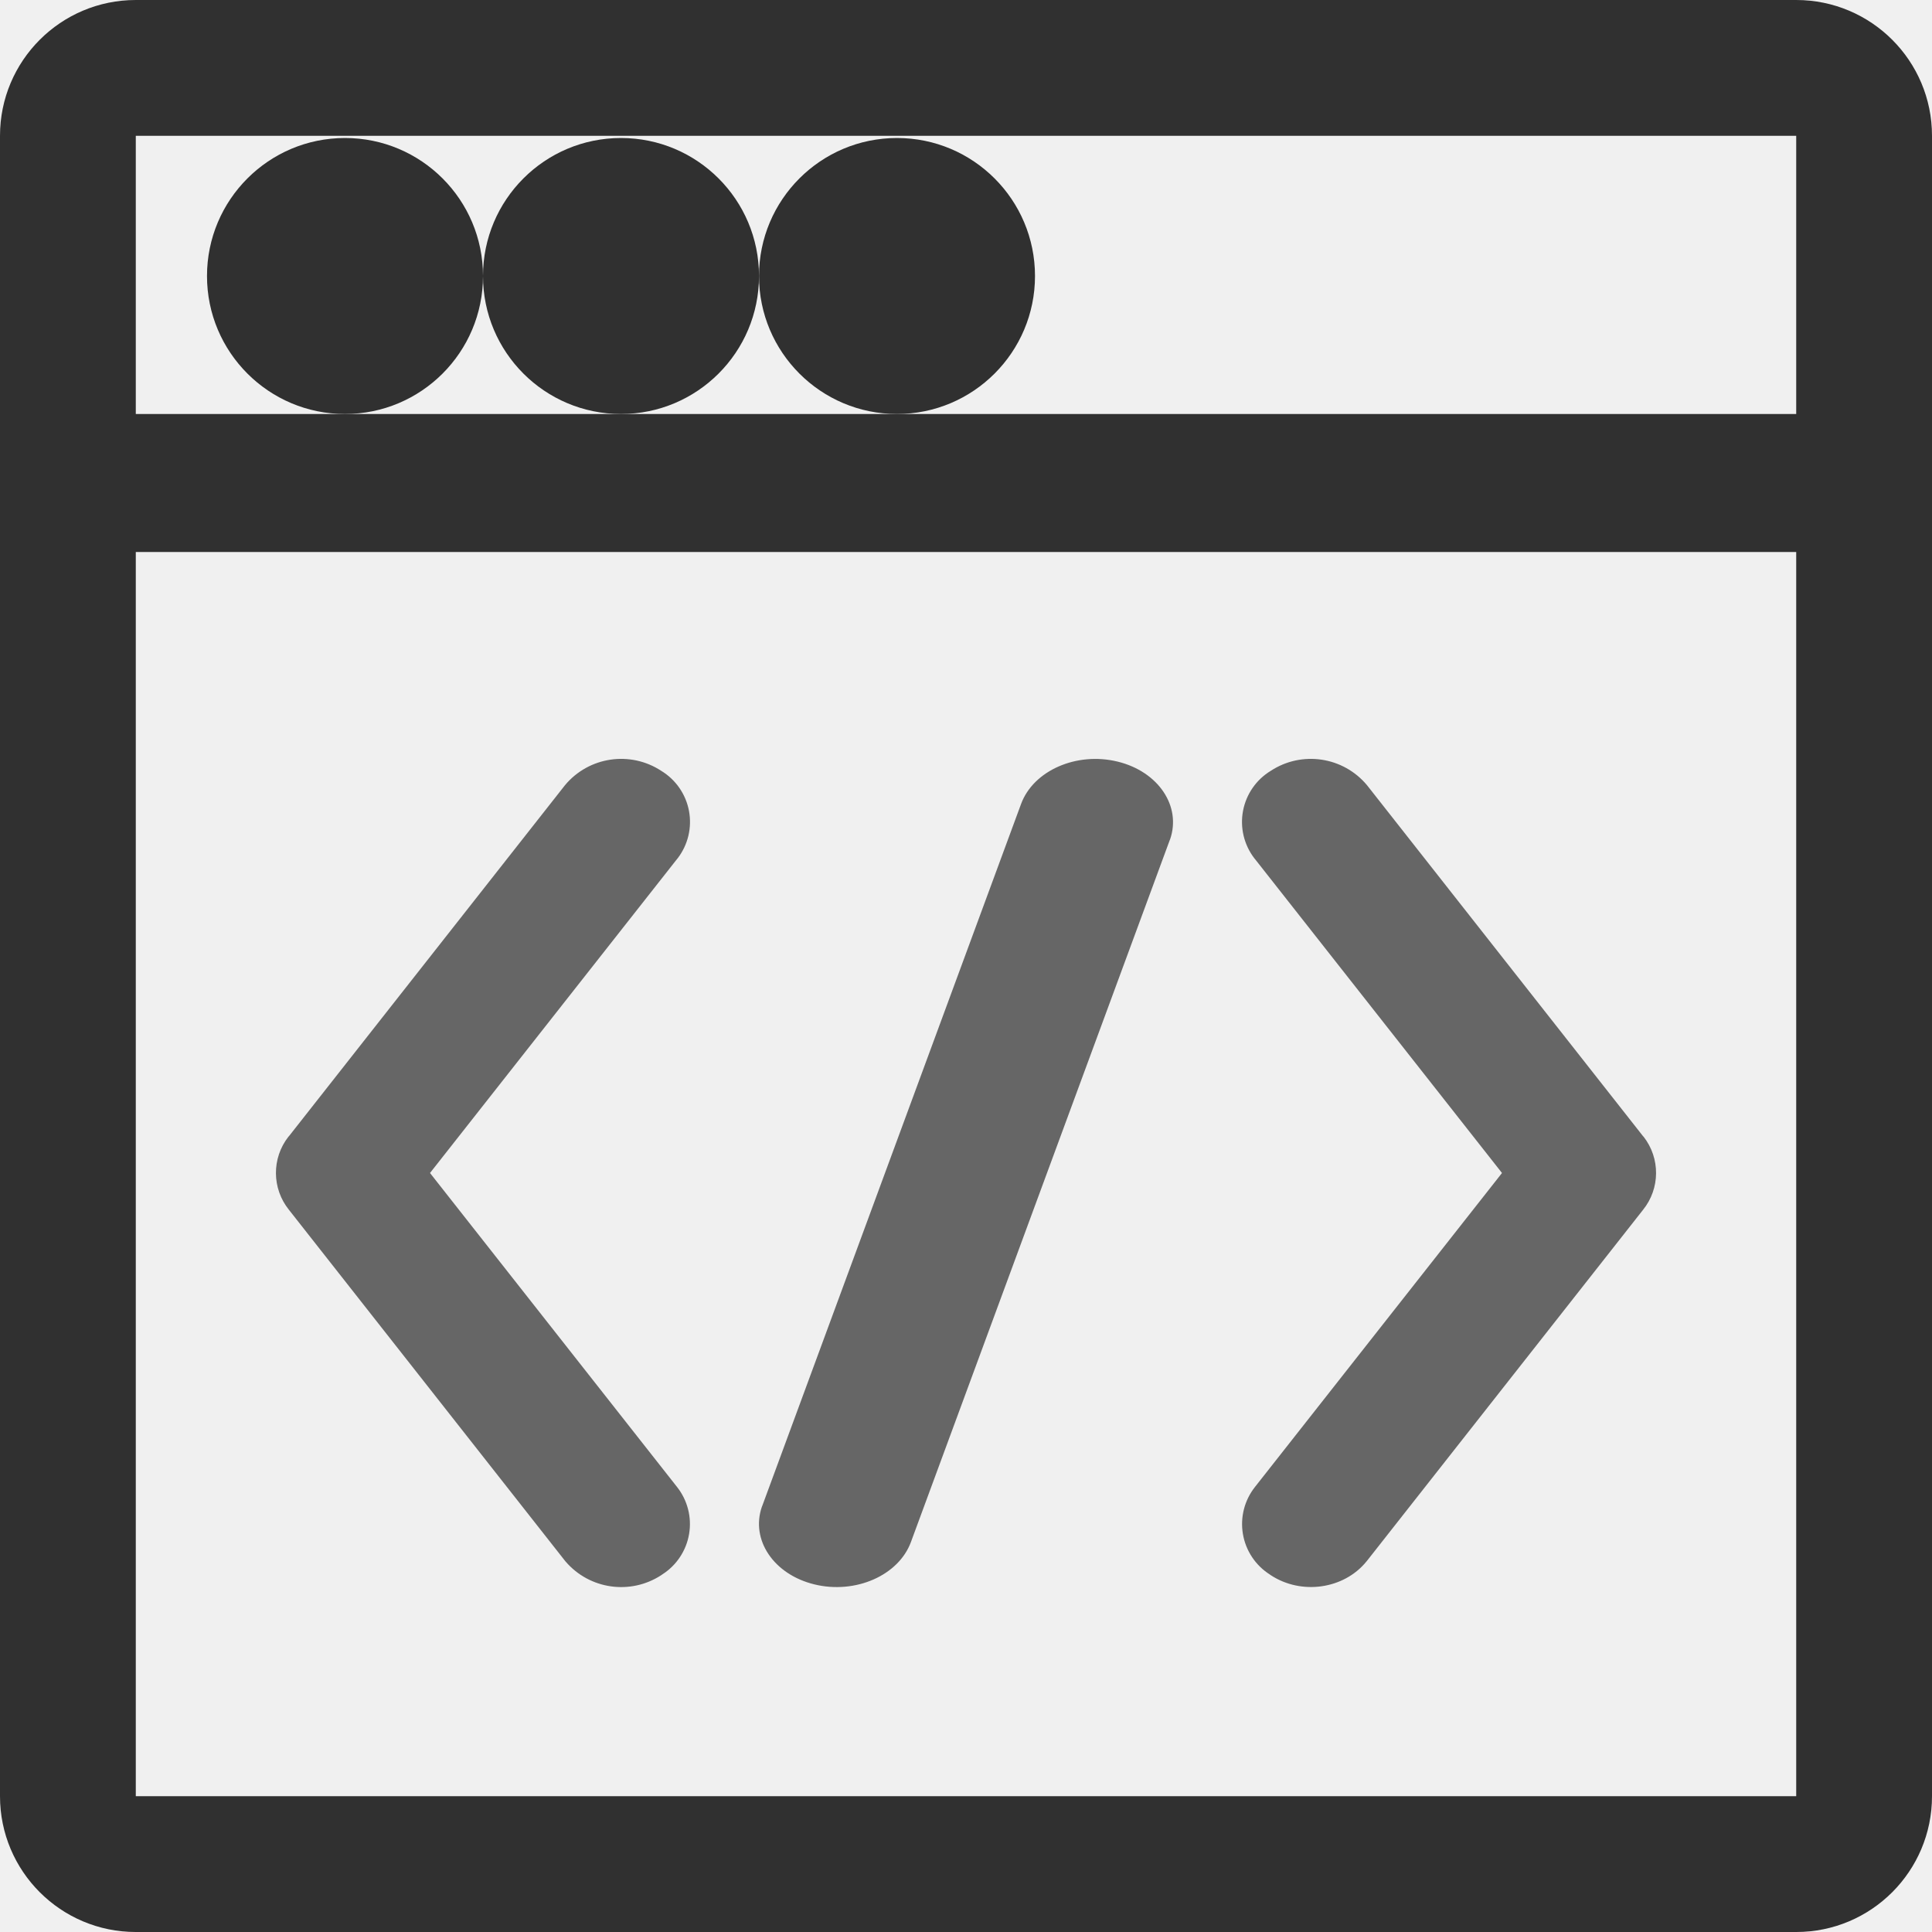
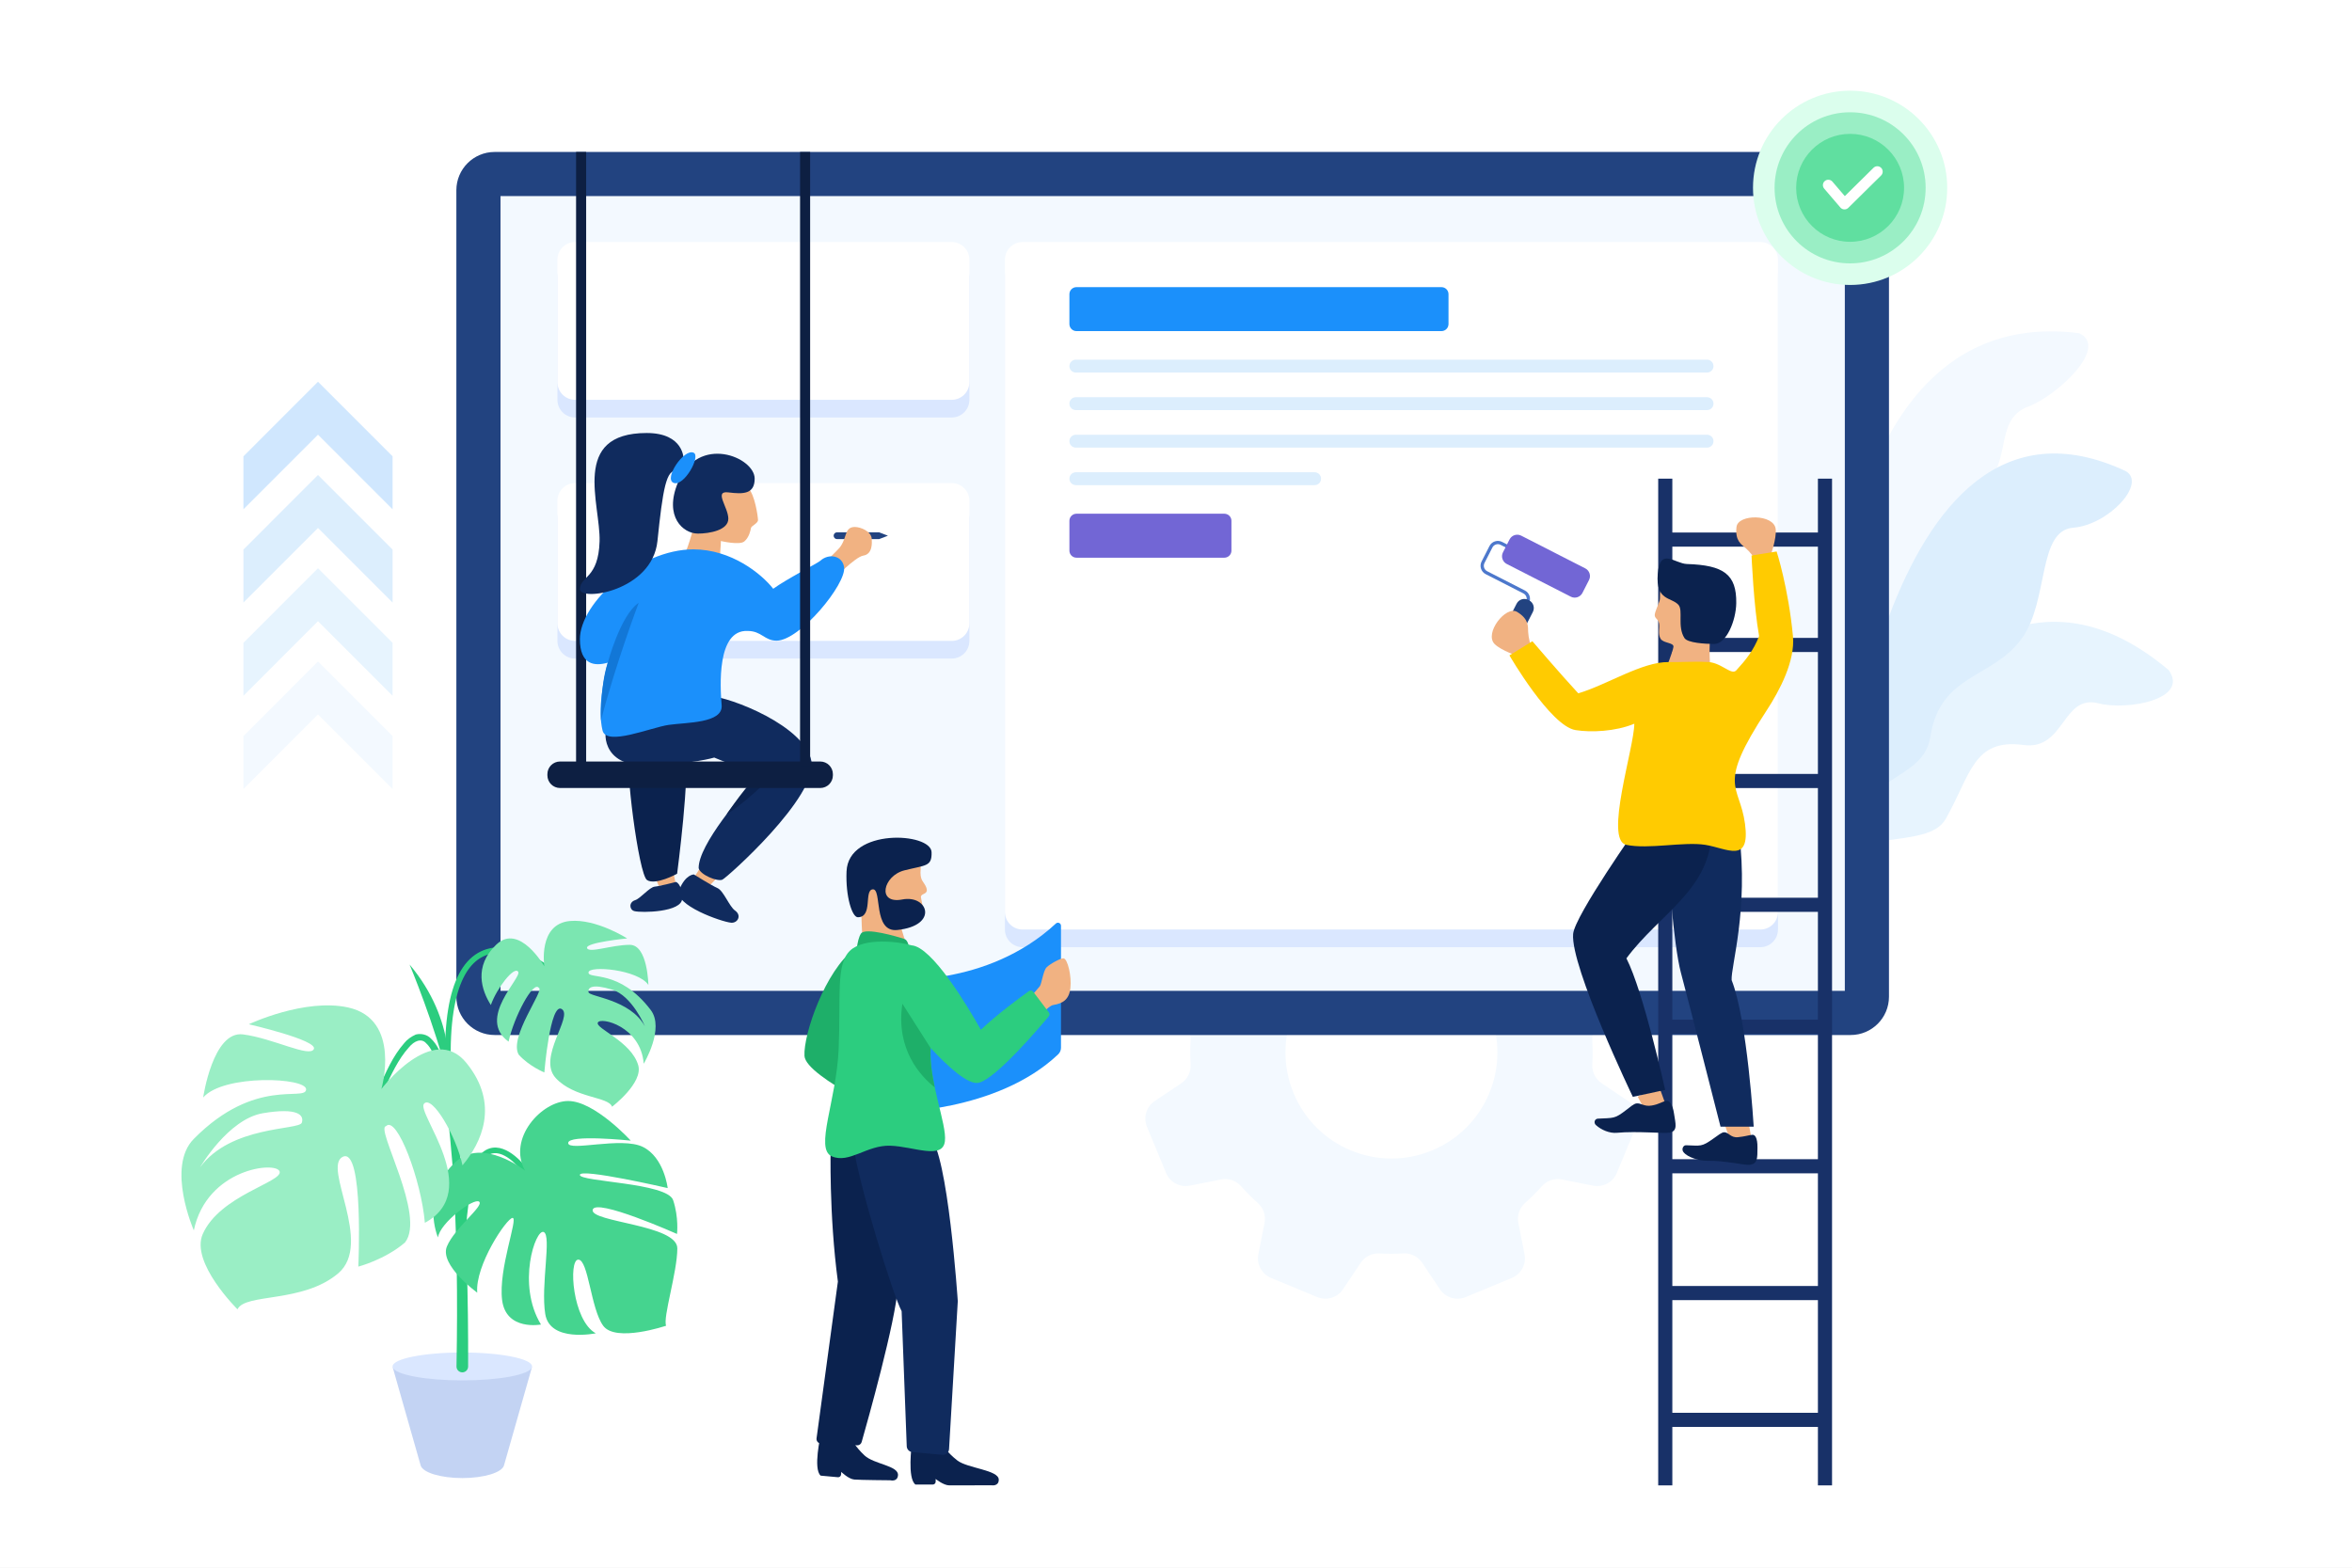
- <svg xmlns="http://www.w3.org/2000/svg" t="1625712579323" class="icon" viewBox="0 0 1024 1024" version="1.1" p-id="1101" data-spm-anchor-id="a313x.7781069.0.i1" width="200" height="200">
-   <defs>
-     <style type="text/css" />
-   </defs>
-   <path d="M952.027 0c39.717 0 71.973 32.183 71.973 71.973v880.055c0 39.717-32.183 71.973-71.973 71.973H71.973A71.973 71.973 0 0 1 0 952.027V71.973C0 32.256 32.183 0 71.973 0h880.055z m0 71.973H71.973v880.055h880.055V71.973z" fill="#303030" p-id="1102" />
-   <path d="M1024 219.429v73.143H0V219.429z" fill="#303030" p-id="1103" data-spm-anchor-id="a313x.7781069.0.i2" class="selected" />
-   <path d="M182.857 146.286m-73.143 0a73.143 73.143 0 1 0 146.286 0 73.143 73.143 0 1 0-146.286 0Z" fill="#303030" p-id="1104" />
-   <path d="M329.143 146.286m-73.143 0a73.143 73.143 0 1 0 146.286 0 73.143 73.143 0 1 0-146.286 0Z" fill="#303030" p-id="1105" />
-   <path d="M475.429 146.286m-73.143 0a73.143 73.143 0 1 0 146.286 0 73.143 73.143 0 1 0-146.286 0Z" fill="#303030" p-id="1106" />
-   <path d="M299.447 416.183a38.766 38.766 0 0 1 51.054-7.607 31.671 31.671 0 0 1 8.704 46.299l-0.366 0.439L227.913 621.714l130.926 166.4a31.671 31.671 0 0 1-7.826 46.373l-0.512 0.366a38.839 38.839 0 0 1-50.688-7.168l-0.366-0.439-146.286-186.002a31.159 31.159 0 0 1-0.293-38.766l0.293-0.293 146.286-186.002zM541.184 426.13c6.51-17.701 29.403-27.794 51.2-22.455 21.577 5.266 33.865 23.625 27.794 41.179l-0.219 0.512-137.143 371.931c-6.51 17.701-29.403 27.794-51.2 22.455-21.577-5.266-33.865-23.625-27.794-41.179l0.219-0.512 137.143-371.931zM724.553 416.183a38.766 38.766 0 0 0-51.054-7.607 31.671 31.671 0 0 0-8.704 46.299l0.366 0.439 130.926 166.4-130.926 166.4a31.671 31.671 0 0 0 7.826 46.373l0.512 0.366c16.238 10.679 38.766 7.461 50.688-7.168l0.366-0.439 146.286-186.002a31.159 31.159 0 0 0 0.293-38.766l-0.293-0.293-146.286-186.002z" fill="#666666" p-id="1107" data-spm-anchor-id="a313x.7781069.0.i0" class="selected" />
+ <svg xmlns="http://www.w3.org/2000/svg" width="600px" height="400px" viewBox="0 0 600 400" version="1.1">
+   <g id="Collaboration-Develope-Website" stroke="none" stroke-width="1" fill="none" fill-rule="evenodd">
+     <rect fill="#FFFFFF" x="0" y="0" width="600" height="400" />
+     <g id="plant_14_" transform="translate(460.4071, 84.28608)" fill-rule="nonzero">
+       <path d="M6.003,105.33 C6.003,105.33 1.842,-7.829 69.979,0.726 C77.801,4.319 64.188,16.804 56.917,19.497 C47.509,22.98 53.775,35.799 43.602,40.987 C31.123,47.351 34.275,56.166 32.809,70.518 C31.754,80.842 10.734,87.53 6.003,105.33 Z" id="Path" fill="#F3F9FF" />
+       <path d="M0.514,138.928 C0.514,138.928 38.124,40.511 92.842,86.706 C98.175,94.225 82.081,97.043 74.932,95.174 C65.681,92.755 66.338,107.214 55.819,105.804 C42.915,104.075 42.385,113.358 35.923,124.7 C31.273,132.86 11.001,126.525 0.514,138.928 Z" id="Path" fill="#E7F4FE" />
+       <path d="M8.454,132.267 C8.454,132.267 18.691,6.36 81.867,35.918 C87.303,39.034 77.508,49.638 68.456,50.365 C59.406,51.091 62.247,68.606 55.607,78.261 C48.238,88.977 34.572,87.354 32.037,103.647 C30.215,115.37 14.933,112.334 8.454,132.267 Z" id="Path" fill="#DCEEFD" />
+     </g>
+     <g id="cog_4_" transform="translate(291.9416, 205.0557)" fill="#F3F9FF" fill-rule="nonzero">
+       <path d="M120.51,32.77 C119.524,30.388 116.994,29.034 114.467,29.534 L106.483,31.114 C104.6,31.488 102.652,30.831 101.381,29.394 C100.034,27.872 98.607,26.439 97.105,25.101 C95.674,23.827 95.025,21.888 95.397,20.007 L96.974,12.033 C97.474,9.504 96.12,6.973 93.74,5.987 L81.951,1.102 C79.571,0.115 76.825,0.947 75.391,3.09 L70.869,9.844 C69.804,11.434 67.971,12.348 66.06,12.237 C64.053,12.12 62.031,12.125 60.003,12.248 C58.085,12.364 56.249,11.452 55.18,9.855 L50.651,3.09 C49.217,0.947 46.471,0.116 44.091,1.102 L32.303,5.987 C29.922,6.974 28.569,9.504 29.069,12.033 L30.649,20.021 C31.021,21.904 30.366,23.852 28.929,25.125 C27.408,26.472 25.975,27.9 24.638,29.402 C23.364,30.834 21.426,31.483 19.547,31.112 L11.575,29.534 C9.048,29.034 6.518,30.389 5.532,32.77 L0.65,44.564 C-0.337,46.945 0.495,49.692 2.636,51.127 L9.387,55.65 C10.977,56.715 11.891,58.549 11.779,60.461 C11.663,62.469 11.666,64.492 11.79,66.521 C11.907,68.439 10.994,70.277 9.398,71.346 L2.635,75.877 C0.494,77.311 -0.337,80.059 0.649,82.44 L5.531,94.233 C6.518,96.615 9.047,97.968 11.575,97.468 L19.559,95.887 C21.442,95.515 23.39,96.17 24.661,97.608 C26.008,99.13 27.435,100.563 28.936,101.901 C30.368,103.175 31.017,105.115 30.645,106.995 L29.069,114.968 C28.569,117.497 29.922,120.028 32.303,121.015 L44.091,125.9 C46.472,126.887 49.217,126.055 50.651,123.912 L55.172,117.158 C56.237,115.568 58.07,114.654 59.981,114.764 C61.988,114.882 64.01,114.877 66.038,114.754 C67.956,114.637 69.792,115.549 70.862,117.147 L75.391,123.912 C76.825,126.054 79.571,126.886 81.951,125.9 L93.739,121.015 C96.12,120.028 97.473,117.498 96.973,114.969 L95.393,106.981 C95.021,105.098 95.676,103.15 97.113,101.877 C98.634,100.53 100.067,99.102 101.404,97.6 C102.677,96.168 104.616,95.519 106.496,95.89 L114.467,97.467 C116.995,97.968 119.525,96.614 120.51,94.232 L125.393,82.439 C126.379,80.057 125.548,77.31 123.407,75.876 L116.656,71.353 C115.066,70.288 114.152,68.454 114.263,66.542 C114.38,64.534 114.375,62.512 114.252,60.483 C114.136,58.564 115.048,56.727 116.644,55.658 L123.407,51.127 C125.547,49.692 126.379,46.945 125.393,44.564 L120.51,32.77 Z M73.364,88.484 C59.572,94.199 43.761,87.646 38.049,73.85 C32.336,60.052 38.886,44.235 52.677,38.52 C66.468,32.805 82.279,39.357 87.991,53.154 C93.704,66.951 87.155,82.769 73.364,88.484 Z" id="Shape" />
+     </g>
+     <g id="window" transform="translate(116.269, 38.32152)" fill-rule="nonzero">
+       <g id="Group">
+         <rect id="Rectangle" fill="#F3F9FF" x="11.412" y="11.716" width="342.937" height="202.785" />
+         <path d="M355.839,0.451 L9.921,0.451 C4.524,0.451 0.15,4.826 0.15,10.225 L0.15,215.993 C0.15,221.391 4.524,225.767 9.921,225.767 L355.84,225.767 C361.236,225.767 365.61,221.391 365.61,215.993 L365.61,10.225 C365.61,4.826 361.235,0.451 355.839,0.451 Z M354.349,214.501 L11.412,214.501 L11.412,11.716 L354.349,11.716 L354.349,214.501 L354.349,214.501 Z" id="Shape" fill="#224380" />
+       </g>
+       <g id="Group" transform="translate(25.22478, 23.43291)">
+         <path d="M307.568,179.926 L119.367,179.926 C116.88,179.926 114.863,177.908 114.863,175.42 L114.863,9.013 C114.863,6.524 116.88,4.506 119.367,4.506 L307.568,4.506 C310.056,4.506 312.073,6.524 312.073,9.013 L312.073,175.42 C312.073,177.908 310.056,179.926 307.568,179.926 Z" id="Path" fill="#DAE7FF" />
+         <path d="M307.568,175.42 L119.367,175.42 C116.88,175.42 114.863,173.402 114.863,170.913 L114.863,4.506 C114.863,2.018 116.88,0 119.367,0 L307.568,0 C310.056,0 312.073,2.018 312.073,4.506 L312.073,170.913 C312.073,173.402 310.056,175.42 307.568,175.42 Z" id="Path" fill="#FFFFFF" />
+         <path d="M101.296,44.767 L5.212,44.767 C2.724,44.767 0.707,42.749 0.707,40.26 L0.707,9.013 C0.707,6.524 2.724,4.506 5.212,4.506 L101.296,4.506 C103.784,4.506 105.801,6.524 105.801,9.013 L105.801,40.26 C105.801,42.75 103.785,44.767 101.296,44.767 Z" id="Path" fill="#DAE7FF" />
+         <path d="M101.296,40.26 L5.212,40.26 C2.724,40.26 0.707,38.243 0.707,35.754 L0.707,4.506 C0.707,2.018 2.724,0 5.212,0 L101.296,0 C103.784,0 105.801,2.018 105.801,4.506 L105.801,35.754 C105.801,38.243 103.785,40.26 101.296,40.26 Z" id="Path" fill="#FFFFFF" />
+         <path d="M101.296,106.279 L5.212,106.279 C2.724,106.279 0.707,104.261 0.707,101.773 L0.707,70.525 C0.707,68.037 2.724,66.019 5.212,66.019 L101.296,66.019 C103.784,66.019 105.801,68.037 105.801,70.525 L105.801,101.773 C105.801,104.261 103.785,106.279 101.296,106.279 Z" id="Path" fill="#DAE7FF" />
+         <path d="M101.296,101.773 L5.212,101.773 C2.724,101.773 0.707,99.755 0.707,97.266 L0.707,66.019 C0.707,63.53 2.724,61.512 5.212,61.512 L101.296,61.512 C103.784,61.512 105.801,63.53 105.801,66.019 L105.801,97.266 C105.801,99.755 103.785,101.773 101.296,101.773 Z" id="Path" fill="#FFFFFF" />
+         <path d="M226.222,22.727 L133.117,22.727 C132.121,22.727 131.315,21.921 131.315,20.925 L131.315,13.312 C131.315,12.316 132.121,11.509 133.117,11.509 L226.222,11.509 C227.218,11.509 228.024,12.316 228.024,13.312 L228.024,20.925 C228.024,21.921 227.218,22.727 226.222,22.727 Z" id="Path" fill="#1B90FB" />
+         <path d="M170.847,80.543 L133.117,80.543 C132.122,80.543 131.316,79.737 131.316,78.741 L131.316,71.128 C131.316,70.132 132.122,69.325 133.117,69.325 L170.847,69.325 C171.842,69.325 172.648,70.132 172.648,71.128 L172.648,78.741 C172.648,79.736 171.841,80.543 170.847,80.543 Z" id="Path" fill="#7266D5" />
+         <g transform="translate(130.6283, 29.74177)" fill="#DCEEFD" id="Path">
+           <path d="M163.352,3.565 L2.326,3.565 C1.421,3.565 0.686,2.831 0.686,1.925 L0.686,1.919 C0.686,1.013 1.421,0.278 2.326,0.278 L163.352,0.278 C164.257,0.278 164.992,1.013 164.992,1.919 L164.992,1.925 C164.992,2.832 164.258,3.565 163.352,3.565 Z" />
+           <path d="M163.352,13.14 L2.326,13.14 C1.421,13.14 0.686,12.406 0.686,11.5 L0.686,11.494 C0.686,10.588 1.421,9.854 2.326,9.854 L163.352,9.854 C164.257,9.854 164.992,10.588 164.992,11.494 L164.992,11.5 C164.992,12.406 164.258,13.14 163.352,13.14 Z" />
+           <path d="M163.352,22.716 L2.326,22.716 C1.421,22.716 0.686,21.981 0.686,21.075 L0.686,21.069 C0.686,20.163 1.421,19.429 2.326,19.429 L163.352,19.429 C164.257,19.429 164.992,20.163 164.992,21.069 L164.992,21.075 C164.992,21.981 164.258,22.716 163.352,22.716 Z" />
+           <path d="M63.241,32.29 L2.326,32.29 C1.421,32.29 0.686,31.555 0.686,30.649 L0.686,30.643 C0.686,29.737 1.421,29.003 2.326,29.003 L63.241,29.003 C64.147,29.003 64.881,29.737 64.881,30.643 L64.881,30.649 C64.881,31.556 64.148,32.29 63.241,32.29 Z" />
+         </g>
+       </g>
+     </g>
+     <g id="chevron_arrow_2_" transform="translate(61.31504, 96.9038)" fill-rule="nonzero">
+       <polygon id="Path" fill="#F3F9FF" points="19.807 71.875 38.834 90.91 38.834 104.425 19.807 85.39 0.781 104.425 0.781 90.91" />
+       <polygon id="Path" fill="#E7F4FE" points="19.807 48.083 38.834 67.116 38.834 80.632 19.807 61.597 0.781 80.632 0.781 67.116" />
+       <polygon id="Path" fill="#DCEEFD" points="19.807 24.289 38.834 43.324 38.834 56.838 19.807 37.804 0.781 56.838 0.781 43.324" />
+       <polygon id="Path" fill="#D0E7FE" points="19.807 0.496 38.834 19.53 38.834 33.045 19.807 14.011 0.781 33.045 0.781 19.53" />
+     </g>
+     <g id="woman_7_" transform="translate(138.7911, 38.32152)" fill-rule="nonzero">
+       <rect id="Rectangle" fill="#0D1F42" x="8.167" y="0.451" width="2.57" height="156.781" />
+       <g id="Group" transform="translate(9.00885, 72.10127)">
+         <path d="M76.463,27.133 L65.729,27.133 C65.251,27.133 64.864,26.745 64.864,26.267 L64.864,26.263 C64.864,25.785 65.251,25.398 65.729,25.398 L76.463,25.398 L78.715,26.265 L76.463,27.133 Z" id="Path" fill="#224380" />
+         <polygon id="Path" fill="#F1B282" points="23.894 111.707 24.559 115 20.247 115.607 18.942 112.501" />
+         <path d="M24.653,114.605 C24.653,114.605 20.564,115.676 19.221,115.806 C17.879,115.937 15.602,118.817 14.225,119.255 C12.555,119.786 12.751,121.709 14.016,122.049 C15.802,122.53 26.193,122.361 26.22,118.839 C26.248,115.109 24.653,114.605 24.653,114.605 Z" id="Path" fill="#102B5E" />
+         <polygon id="Path" fill="#F1B282" points="31.066 110.627 29.241 113.485 33.208 115.549 35.589 113.087" />
+         <path d="M12.82,82.208 C11.482,83.844 15.092,112.724 17.268,114.132 C19.445,115.54 24.935,112.51 24.935,112.51 C24.935,112.51 28.436,85.806 26.827,82.207 C25.219,78.61 14.157,80.572 12.82,82.208 Z" id="Path" fill="#0B224E" />
+         <path d="M59.2,83.818 C57.591,74.822 38.547,67.435 33.208,67.152 C27.87,66.868 8.669,73.283 7.342,74.514 C6.015,75.745 5.437,85.143 17.174,84.86 C28.912,84.576 34.401,82.871 34.401,82.871 C34.401,82.871 41.379,85.701 45.723,87.493 C41.638,92.03 30.348,105.116 30.426,111.09 C30.804,112.794 35.253,114.594 36.483,114.025 C37.714,113.457 60.81,92.814 59.2,83.818 Z" id="Path" fill="#102B5E" />
+         <path d="M29.195,24.019 C29.195,24.019 27.397,30.648 26.261,32.163 C25.125,33.678 34.023,35.951 34.969,35.003 C35.915,34.056 36.105,27.617 36.105,27.617 C36.105,27.617 40.837,28.747 42.068,27.733 C43.298,26.719 43.677,24.871 43.771,24.304 C43.866,23.736 45.569,23.12 45.569,22.268 C45.569,21.415 44.717,15.536 43.061,14.172 C42.141,13.414 31.466,10.1 30.426,16.16 C29.384,22.22 29.195,24.019 29.195,24.019 Z" id="Path" fill="#F1B282" />
+         <path d="M30.236,25.724 C33.171,25.724 37.998,24.871 37.998,21.936 C37.998,19 34.212,14.739 37.998,15.212 C41.785,15.686 44.717,15.69 44.719,11.709 C44.721,6.217 30.319,0.219 25.126,12.742 C21.528,21.415 26.473,25.724 30.236,25.724 Z" id="Path" fill="#102B5E" />
+         <path d="M62.16,33.581 C62.16,33.581 65.909,29.896 66.348,29.365 C68.332,26.969 67.502,24.036 70.27,24.036 C71.791,24.036 74.508,25.178 74.586,27.096 C74.62,27.922 74.895,30.956 72.428,31.344 C70.365,31.669 64.833,37.393 64.833,37.393 L62.16,33.581 Z" id="Path" fill="#F1B282" />
+         <path d="M67.526,34.266 C67.053,31.236 63.538,30.748 61.468,32.656 C60.806,33.268 52.901,37.293 49.451,39.802 C46.444,35.973 38.776,29.748 29.068,29.748 C15.281,29.748 0.136,43.29 0.136,52.664 C0.136,59.196 3.839,59.634 7.243,58.659 C6.122,63.087 4.641,70.642 5.908,75.959 C6.88,80.04 18.215,75.201 22.758,74.538 C27.301,73.876 36.672,74.16 36.294,69.52 C35.916,64.88 34.994,50.209 42.911,50.566 C46.508,50.566 47.173,53.043 50.303,53.043 C56.266,53.042 68.192,38.527 67.526,34.266 Z" id="Path" fill="#1B90FB" />
+         <path d="M26.592,6.785 C26.592,6.785 26.772,0.061 17.174,0.061 C-2.324,0.061 5.438,18.243 5.153,27.712 C4.868,37.182 0.326,36.518 0.136,39.833 C-0.053,43.147 18.593,40.496 19.919,27.617 C21.244,14.739 22.19,8.807 24.936,9.909 C27.681,11.013 26.592,6.785 26.592,6.785 Z" id="Path" fill="#102B5E" />
+         <path d="M29.153,5.095 C31.031,5.989 26.686,13.806 24.052,12.785 C21.418,11.764 26.704,3.93 29.153,5.095 Z" id="Path" fill="#1B90FB" />
+         <path d="M7.221,58.747 C7.221,58.747 10.454,46.509 15.139,43.384 C15.139,43.384 9.318,58.747 5.512,73.402 C5.512,73.402 5.266,64.634 7.221,58.747 Z" id="Path" fill="#1277D7" />
+         <path d="M45.57,87.663 L48.268,88.553 C48.268,88.553 41.655,94.912 37.555,97.343 C37.555,97.343 43.58,88.496 45.57,87.663 Z" id="Path" fill="#0B224E" />
+         <path d="M29.227,112.703 C29.227,112.703 33.671,115.496 35.229,116.174 C36.787,116.853 38.244,120.879 39.707,121.903 C41.48,123.146 40.388,125.147 38.714,125.01 C36.349,124.816 23.918,120.479 25.455,116.657 C27.082,112.61 29.227,112.703 29.227,112.703 Z" id="Path" fill="#102B5E" />
+       </g>
+       <path d="M4.077,162.739 L70.457,162.739 C72.239,162.739 73.683,161.294 73.683,159.511 L73.683,159.207 C73.683,157.424 72.239,155.979 70.457,155.979 L4.077,155.979 C2.295,155.979 0.85,157.424 0.85,159.207 L0.85,159.511 C0.85,161.294 2.295,162.739 4.077,162.739 Z" id="Path" fill="#0D1F42" />
+       <rect id="Rectangle" fill="#0D1F42" x="65.307" y="0.451" width="2.57" height="156.781" />
+     </g>
+     <g id="man_on_ladder_1_" transform="translate(377.5257, 121.238)" fill-rule="nonzero">
+       <rect id="Rectangle" fill="#183168" x="46.224" y="14.636" width="41.716" height="3.605" />
+       <rect id="Rectangle" fill="#183168" x="45.943" y="41.523" width="41.006" height="3.605" />
+       <rect id="Rectangle" fill="#183168" x="46.224" y="76.232" width="42.07" height="3.605" />
+       <rect id="Rectangle" fill="#183168" x="52.01" y="107.82" width="35.684" height="3.605" />
+       <rect id="Rectangle" fill="#183168" x="46.361" y="206.888" width="41.361" height="3.605" />
+       <rect id="Rectangle" fill="#183168" x="46.361" y="239.241" width="41.361" height="3.605" />
+       <rect id="Rectangle" fill="#183168" x="46.578" y="138.928" width="41.361" height="3.605" />
+       <rect id="Rectangle" fill="#183168" x="86.228" y="0.893" width="3.604" height="256.869" />
+       <rect id="Rectangle" fill="#183168" x="45.486" y="0.893" width="3.604" height="256.869" />
+       <g id="Group" transform="translate(0, 14.42025)">
+         <path d="M11.668,19.896 L12.52,18.229 C12.811,17.659 12.863,17.01 12.665,16.4 C12.467,15.792 12.045,15.296 11.475,15.005 L1.851,10.089 C1.086,9.698 0.781,8.757 1.171,7.991 L3.188,4.039 C3.378,3.667 3.701,3.392 4.096,3.264 C4.493,3.135 4.917,3.167 5.285,3.359 L8.885,5.198 L9.265,4.452 L5.666,2.614 C5.094,2.325 4.447,2.271 3.839,2.469 C3.23,2.667 2.735,3.09 2.444,3.659 L0.427,7.612 C-0.173,8.789 0.295,10.235 1.471,10.836 L11.095,15.752 C11.466,15.941 11.741,16.263 11.869,16.66 C11.997,17.056 11.964,17.479 11.775,17.85 L10.923,19.517 L11.668,19.896 Z" id="Path" fill="#4D78CC" />
+         <path d="M6.848,8.24 L23.188,16.587 C24.273,17.141 25.602,16.71 26.157,15.624 L27.837,12.332 C28.391,11.246 27.961,9.917 26.875,9.361 L10.535,1.015 C9.449,0.461 8.121,0.891 7.566,1.977 L5.885,5.27 C5.331,6.357 5.762,7.686 6.848,8.24 Z" id="Path" fill="#7266D5" />
+         <path d="M9.853,27.646 L13.509,20.483 C14.063,19.397 13.632,18.068 12.547,17.512 L12.339,17.406 C11.253,16.852 9.924,17.283 9.369,18.369 L5.713,25.532 C5.159,26.618 5.59,27.947 6.676,28.503 L6.884,28.609 C7.969,29.163 9.299,28.732 9.853,27.646 Z" id="Path" fill="#224380" />
+       </g>
+       <rect id="Rectangle" fill="#183168" x="48.032" y="174.535" width="41.361" height="3.605" />
+       <path d="M62.538,165.929 L64.197,170.759 C64.197,170.759 67.57,173.812 69.318,169.461 C69.318,169.461 68.774,166.525 68.576,165.453 C68.378,164.381 62.538,165.929 62.538,165.929 Z" id="Path" fill="#F1B282" />
+       <path d="M69.847,166.232 L61.383,166.232 C61.383,166.232 53.46,135.112 51.257,126.868 C49.521,120.376 47.503,98.916 48.304,88.92 C49.068,79.39 65.273,84.551 66.118,91.244 C68.596,110.864 63.984,125.416 64.22,128.847 C68.241,139.022 69.847,166.232 69.847,166.232 Z" id="Path" fill="#102B5E" />
+       <path d="M46.628,27.66 C45.605,29.86 46.106,31.058 45.855,31.984 C45.604,32.912 44.642,34.783 44.602,35.67 C44.561,36.558 45.504,36.679 45.707,37.839 C45.911,38.999 45.377,40.51 46.084,41.726 C46.791,42.942 49.535,42.661 49.373,43.834 C49.212,45.007 47.482,49.362 47.482,49.362 L58.766,49.543 C58.766,49.543 58.315,43.205 58.889,40.585 C59.463,37.965 60.735,28.339 58.392,27.172 C56.049,26.005 47.714,25.325 46.628,27.66 Z" id="Path" fill="#F1B282" />
+       <path d="M52.822,22.67 C62.21,22.962 65.503,25.329 65.396,32.667 C65.332,37.041 62.92,43.095 59.752,43.075 C57.468,43.061 52.966,42.807 52.177,41.558 C50.304,38.595 51.907,34.504 50.652,33.092 C48.869,31.085 44.815,32.118 45.372,25.204 C45.929,18.289 49.698,22.571 52.822,22.67 Z" id="Path" fill="#0B224E" />
+       <path d="M74.14,20.577 C74.14,20.577 75.74,16.118 75.455,13.734 C74.994,9.893 65.856,9.876 65.463,13.203 C65.046,16.735 66.692,17.659 67.766,18.58 C68.841,19.502 70.07,21.116 70.377,21.73 C70.684,22.345 73.679,22.344 74.14,20.577 Z" id="Path" fill="#F1B282" />
+       <path d="M9.965,46.271 C9.965,46.271 5.467,44.79 3.764,43.099 C1.021,40.372 6.628,33.155 9.491,34.891 C12.531,36.734 12.247,38.6 12.311,40.015 C12.376,41.43 12.893,43.391 13.188,44.012 C13.484,44.632 11.641,46.994 9.965,46.271 Z" id="Path" fill="#F1B282" />
+       <path d="M40.234,158.566 L42.665,163.057 C42.665,163.057 46.494,165.514 47.503,160.935 C47.503,160.935 46.485,158.129 46.113,157.103 C45.741,156.079 40.234,158.566 40.234,158.566 Z" id="Path" fill="#F1B282" />
+       <path d="M40.479,89.333 C40.479,89.333 24.18,112.419 23.783,117.054 C23.067,125.417 39.017,158.626 39.017,158.626 L47.267,156.855 C47.267,156.855 41.742,131.822 37.376,123.287 C45.772,111.929 59.073,105.587 59.073,90.752 C59.074,86.73 40.479,89.333 40.479,89.333 Z" id="Path" fill="#0B224E" />
+       <path d="M57.655,47.662 C55.239,47.499 50.741,47.745 48.123,47.696 C41.416,47.57 32.355,53.534 25.092,55.666 C20.346,50.527 13.388,42.373 13.388,42.373 L7.536,45.989 C7.536,45.989 17.983,64.014 24.404,65.048 C28.29,65.673 34.538,65.434 39.387,63.423 C39.387,69.46 31.656,93.117 37.336,94.322 C43.016,95.527 51.968,93.461 57.476,94.322 C62.984,95.183 69.008,99.316 67.631,88.984 C66.254,78.652 60.229,79.763 73.138,60.051 C76.519,54.889 80.455,47.369 79.859,41.063 C78.692,28.737 75.699,19.472 75.699,19.472 L69.293,20.505 C69.293,20.505 69.847,33.481 71.223,41.058 C69.846,44.705 67.768,47.214 65.396,49.808 C64.097,51.229 61.438,47.526 57.655,47.662 Z" id="Path" fill="#FFCB01" />
+       <path d="M69.462,168.31 C70.129,168.222 70.835,168.94 70.807,171.603 C70.779,174.266 70.901,175.677 68.837,175.962 C67.539,176.142 62.65,174.847 57.887,174.933 C56.167,174.964 53.004,174.156 51.895,172.677 C51.669,172.375 51.619,171.94 51.768,171.571 C51.916,171.203 52.236,170.969 52.58,170.979 C56.417,171.086 56.484,171.46 59.589,169.253 C60.716,168.452 61.657,167.703 62.252,167.662 C63.409,167.583 63.944,169.124 65.829,168.923 C67.715,168.721 68.308,168.461 69.462,168.31 Z" id="Path" fill="#0B224E" />
+       <path d="M47.562,159.639 C48.26,159.502 49.17,160.432 49.521,162.892 C49.871,165.353 50.58,167.32 48.421,167.759 C47.065,168.035 40.007,167.316 34.947,167.8 C33.119,167.975 30.977,167.088 29.585,165.818 C29.3,165.558 29.185,165.161 29.291,164.807 C29.398,164.454 29.705,164.212 30.072,164.191 C34.174,163.964 34.299,164.303 37.292,162.003 C38.379,161.167 39.274,160.396 39.902,160.308 C41.123,160.137 41.857,161.187 43.836,160.841 C45.815,160.495 46.354,159.877 47.562,159.639 Z" id="Path" fill="#0B224E" />
+     </g>
+     <g id="man_with_paper" transform="translate(204.5558, 213.1671)">
+       <path d="M24.508,4.496 C27.579,4.092 30.315,6.046 30.315,8.434 C30.315,8.954 30.111,9.892 30.508,11.081 C30.774,11.876 31.889,12.903 31.879,13.986 C31.869,15.069 30.25,14.825 30.379,15.794 C30.508,16.762 31.154,18.763 30.701,19.538 C30.25,20.313 25.217,19.409 25.088,21.216 C24.959,23.023 26.249,26.499 26.249,26.499 L15.409,25.67 C15.409,25.67 14.503,8.931 15.409,7.659 C16.926,5.529 22.055,4.819 24.508,4.496 Z" id="Path" fill="#F1B282" fill-rule="nonzero" />
+       <path d="M4.811,153.006 C4.811,153.006 2.8,161.619 4.795,163.347 L9.202,163.75 C9.603,163.787 9.958,163.491 9.995,163.089 L10.058,162.4 C10.058,162.4 11.904,164.207 13.359,164.34 C14.814,164.472 22.574,164.531 22.574,164.531 C22.574,164.531 24.364,165.013 24.522,163.273 C24.749,160.782 18.404,160.458 15.982,158.191 C13.559,155.924 12.432,153.702 12.432,153.702 L4.811,153.006 Z" id="Path" fill="#0B224E" />
+       <path d="M28.054,155.319 C28.054,155.319 26.836,164.08 28.98,165.618 L33.405,165.618 C33.808,165.618 34.135,165.291 34.135,164.887 L34.135,164.196 C34.135,164.196 36.138,165.828 37.598,165.828 C39.059,165.828 48.405,165.81 48.405,165.81 C48.405,165.81 50.231,166.127 50.231,164.38 C50.231,161.879 42.27,161.502 39.651,159.465 C37.032,157.429 35.707,155.318 35.707,155.318 L28.054,155.318 L28.054,155.319 Z" id="Path" fill="#0B224E" />
+       <path d="M66.104,54.169 C66.104,54.807 65.842,55.417 65.379,55.856 C49.66,70.758 22.917,70.643 22.917,70.643 L22.917,36.71 C22.917,36.71 47.068,38.943 64.803,22.471 C65.029,22.261 65.357,22.205 65.639,22.329 C65.921,22.452 66.104,22.731 66.104,23.039 L66.104,54.169 Z" id="Path" fill="#1B90FB" fill-rule="nonzero" />
+       <path d="M57.78,41.884 C57.78,41.884 60.2,39.075 60.684,38.495 C61.167,37.914 61.563,34.525 62.43,33.653 C63.296,32.782 66.034,31.274 66.757,31.355 C67.78,31.47 68.87,35.855 68.498,39.001 C68.156,41.894 66.55,42.874 64.142,43.262 C62.889,43.464 60.512,46.264 60.319,47.038 L57.78,41.884 Z" id="Path" fill="#F1B282" fill-rule="nonzero" />
+       <path d="M27.509,31.931 C27.509,31.931 27.841,26.934 26.113,26.387 C24.385,25.84 16.187,23.386 15.083,25.033 C13.979,26.679 13.815,31 13.815,31 L27.509,31.931 Z" id="Path" fill="#1EAF69" fill-rule="nonzero" />
+       <path d="M33.091,4.272 C32.949,-0.795 11.856,-1.931 11.399,9.174 C11.136,15.585 12.817,20.892 14.295,20.873 C18.173,20.823 15.802,14.053 18.045,13.754 C20.539,13.421 18.023,24.792 24.356,24.123 C34.979,23 32.206,15.069 25.626,16.337 C19.046,17.605 20.695,10.273 26.179,8.901 C31.662,7.527 33.195,7.965 33.091,4.272 Z" id="Path" fill="#0B224E" fill-rule="nonzero" />
+       <path d="M7.349,79.551 C7.349,79.551 6.885,96.574 9.191,113.83 L3.748,153.827 C3.704,154.15 3.797,154.475 4.004,154.726 C4.212,154.976 4.515,155.128 4.84,155.145 L14.078,155.614 C14.619,155.641 15.104,155.293 15.253,154.773 C16.712,149.657 23.962,123.891 24.483,115.185 C25.064,105.502 27.193,79.745 22.547,77.034 C17.901,74.323 7.945,71.598 7.349,79.551 Z" id="Path" fill="#0B224E" fill-rule="nonzero" />
+       <path d="M13.063,78.583 C14.359,88.773 23.323,117.51 25.452,121.382 L26.755,155.849 C26.785,156.627 27.387,157.263 28.163,157.333 L35.862,158.033 C36.279,158.071 36.694,157.939 37.012,157.665 C37.33,157.391 37.523,157.001 37.548,156.581 L39.777,118.846 C39.777,118.846 37.261,80.712 32.614,76.839 C27.967,72.966 12.397,73.351 13.063,78.583 Z" id="Path" fill="#102B5E" fill-rule="nonzero" />
+       <path d="M12.959,52.511 C15.729,50.442 18.929,47.719 19.998,45.514 C22.011,41.356 20.846,23.546 13.431,28.968 C6.016,34.391 0.362,50.724 0.666,56.245 C0.969,61.766 25.781,72.894 25.781,72.894 L27.903,63.909 C27.903,63.908 17.853,56.157 12.959,52.511 Z" id="Path" fill="#1EAF69" fill-rule="nonzero" />
+       <path d="M63.024,45.171 L59.008,39.867 C58.755,39.533 58.282,39.461 57.94,39.705 C55.995,41.098 49.857,45.579 45.665,49.577 C42.16,43.359 33.19,28.374 27.969,28.037 C25.107,27.165 15.966,25.906 12.289,29.392 C8.611,32.878 9.966,41.4 9.385,54.568 C8.804,67.737 3.191,79.938 7.643,81.875 C12.095,83.811 16.547,78.97 22.549,79.164 C28.55,79.357 35.921,82.843 36.495,78.002 C37.011,73.642 32.371,62.85 32.853,54.239 C37.199,58.933 42.503,63.816 45.198,63.09 C49.715,61.874 60.779,48.804 63.002,46.135 C63.231,45.858 63.241,45.459 63.024,45.171 Z" id="Path" fill="#2CCD7F" fill-rule="nonzero" />
+       <path d="M33.9,64.283 C30.439,61.548 23.865,54.685 25.646,42.949 C25.646,42.949 26.32,43.987 27.466,45.792 C28.744,47.782 30.61,50.719 32.832,54.22 C32.832,54.22 32.832,54.228 32.84,54.228 L32.84,54.236 C32.653,57.427 33.188,60.928 33.9,64.283 Z" id="Path" fill="#1EAF69" fill-rule="nonzero" />
+     </g>
+     <g id="check_2_" transform="translate(446.8938, 23)" fill-rule="nonzero">
+       <ellipse id="Oval" fill="#DBFEED" cx="25.073" cy="24.925" rx="24.774" ry="24.785" />
+       <ellipse id="Oval" fill="#9AEEC5" cx="25.073" cy="24.925" rx="19.269" ry="19.277" />
+       <ellipse id="Oval" fill="#60DFA0" cx="25.073" cy="24.925" rx="13.764" ry="13.77" />
+       <path d="M23.638,30.432 C23.619,30.432 23.6,30.432 23.581,30.432 C23.199,30.416 22.841,30.241 22.594,29.951 L18.465,25.132 C17.969,24.556 18.037,23.685 18.615,23.19 C19.194,22.701 20.061,22.766 20.555,23.341 L23.723,27.038 L31.045,19.812 C31.584,19.279 32.46,19.287 32.991,19.825 C33.525,20.369 33.519,21.24 32.978,21.775 L24.604,30.036 C24.347,30.29 24,30.432 23.638,30.432 Z" id="Path" fill="#FFFFFF" />
+     </g>
+     <g id="plant_13_" transform="translate(46, 234.7975)" fill-rule="nonzero">
+       <path d="M69.533,53.053 C69.179,53.053 68.873,52.789 68.824,52.428 C65.759,27.709 68.156,12.873 75.948,8.339 C83.434,3.986 92.894,10.898 93.283,11.197 C93.603,11.43 93.665,11.879 93.429,12.191 C93.193,12.508 92.733,12.574 92.435,12.337 C92.345,12.268 83.358,5.676 76.658,9.573 C71.674,12.476 66.518,22.239 70.243,52.254 C70.292,52.643 70.013,52.998 69.624,53.047 C69.589,53.049 69.561,53.053 69.533,53.053 Z" id="Path" fill="#2CCD7F" />
+       <path d="M54.174,114.059 L61.311,139.115 C61.825,140.921 66.387,142.334 71.938,142.334 C77.49,142.334 82.052,140.921 82.566,139.115 L89.703,114.059 L54.174,114.059 Z" id="Path" fill="#C3D3F3" />
+       <path d="M89.732,113.853 C89.732,113.923 89.722,113.991 89.703,114.059 C89.17,115.929 81.421,117.413 71.939,117.413 C62.457,117.413 54.708,115.93 54.176,114.059 C54.157,113.99 54.147,113.922 54.147,113.853 C54.147,111.887 62.113,110.293 71.94,110.293 C81.767,110.293 89.732,111.888 89.732,113.853 Z" id="Path" fill="#DAE7FF" />
+       <path d="M70.453,113.826 C70.763,96.581 70.62,79.263 69.401,62.061 C68.681,53.504 67.963,44.8 65.511,36.684 C64.827,34.747 64.075,32.635 62.728,31.406 C61.488,30.002 59.661,30.807 58.321,32.431 C55.564,35.455 53.769,39.502 51.948,43.345 L51.929,43.385 C51.76,43.74 51.336,43.892 50.981,43.723 C50.629,43.555 50.477,43.136 50.64,42.782 C52.461,38.827 54.124,34.758 57.158,31.309 C57.872,30.418 58.889,29.705 60.067,29.168 C61.434,28.811 62.949,29.197 63.857,30.118 C65.74,31.86 66.428,34.041 67.226,36.107 C69.909,44.558 70.725,53.248 71.59,61.882 C73.075,79.192 73.474,96.522 73.422,113.881 C73.419,114.702 72.753,115.365 71.932,115.363 C71.111,115.36 70.449,114.693 70.451,113.872 C70.453,113.867 70.453,113.832 70.453,113.826 Z" id="Path" fill="#2CCD7F" />
+       <path d="M71.827,90.31 C71.43,90.31 71.118,89.99 71.118,89.597 C71.118,70.454 73.717,59.905 78.84,58.243 C83.573,56.693 88.314,63.19 88.516,63.465 C88.745,63.785 88.675,64.227 88.356,64.459 C88.036,64.689 87.591,64.619 87.362,64.3 C87.314,64.24 83.053,58.393 79.279,59.596 C76.207,60.598 72.537,66.613 72.537,89.597 C72.536,89.99 72.223,90.31 71.827,90.31 Z" id="Path" fill="#2CCD7F" />
+       <path d="M68.341,40.641 C68.341,40.641 70.723,25.833 58.485,11.307 C58.485,11.307 65.016,26.858 68.341,40.641 Z" id="Path" fill="#2CCD7F" />
+       <path d="M87.94,63.882 C83.385,55.694 92.203,46.127 98.945,46.127 C105.687,46.127 114.908,56.237 114.908,56.237 C114.908,56.237 98.945,54.558 98.945,56.84 C98.945,59.122 112.529,55.154 117.982,57.832 C123.435,60.511 124.328,68.347 124.328,68.347 C124.328,68.347 102.019,63.189 101.92,64.974 C101.821,66.759 124.228,66.958 125.716,71.422 C127.203,75.886 126.708,80.051 126.708,80.051 C126.708,80.051 105.787,70.728 105.192,73.901 C104.597,77.075 126.787,77.67 126.787,83.721 C126.787,89.772 123.039,101.476 123.931,103.461 C123.931,103.461 111.041,107.826 107.869,103.461 C104.696,99.096 104.102,86.598 101.523,86.598 C98.945,86.598 100.036,102.182 105.986,105.4 C105.986,105.4 94.286,107.825 93.096,100.485 C91.906,93.145 94.781,80.448 92.699,79.556 C90.617,78.663 85.759,92.954 92.006,103.163 C92.006,103.163 83.082,104.85 82.09,96.914 C81.099,88.978 86.254,75.956 84.768,75.956 C83.281,75.956 75.15,88.086 75.746,95.029 C75.746,95.029 66.029,87.987 68.011,83.226 C69.994,78.464 77.53,72.91 76.241,71.818 C74.952,70.727 66.227,77.174 65.731,80.944 C65.731,80.944 61.071,70.231 70.193,61.701 C77.049,55.287 87.94,63.882 87.94,63.882 Z" id="Path" fill="#45D48F" />
+       <path d="M118.215,36.614 C118.215,36.614 123.627,27.639 119.994,22.892 C111.987,12.36 104.054,15.178 104.129,13.324 C104.203,11.47 116.806,12.583 119.401,16.514 C119.401,16.514 119.254,6.278 114.657,6.278 C110.059,6.278 104.203,8.503 103.759,7.094 C103.313,5.684 113.99,4.646 113.99,4.646 C113.99,4.646 106.139,-0.397 99.425,0.196 C91.166,0.926 92.861,11.766 92.861,11.766 C92.861,11.766 86.485,0.641 80.627,6.203 C74.771,11.766 76.846,17.923 79.218,21.631 C80.701,17.403 85.149,11.618 86.188,13.139 C87.225,14.659 75.512,25.043 83.741,30.977 C85.075,24.746 90.043,15.327 91.452,17.255 C93.059,17.688 83.667,29.909 86.336,34.314 C89.006,37.281 92.861,38.838 92.861,38.838 C92.861,38.838 94.343,20.815 97.309,22.67 C100.275,24.524 91.007,35.056 95.752,40.248 C100.497,45.44 109.32,44.995 110.135,47.59 C110.135,47.59 118.142,41.509 116.808,36.984 C115.002,30.864 105.835,27.639 106.503,26.119 C107.168,24.598 117.474,27.046 118.215,36.614 Z M104.129,18.368 C103.906,17.181 105.019,16.143 110.134,17.7 C115.249,19.257 118.511,27.045 118.511,27.045 C114.73,20.148 104.351,19.555 104.129,18.368 Z" id="Shape" fill="#7BE6B1" />
+       <path d="M25.337,64.121 C26.124,66.813 10.076,70.217 5.723,80.069 C2.505,87.352 14.587,99.276 14.587,99.276 C16.517,95.108 31.19,97.773 40.261,90.114 C49.333,82.455 36.109,62.807 41.477,60.348 C46.844,57.889 45.408,88.384 45.408,88.384 C45.408,88.384 52.201,86.615 57.313,82.23 C62.739,75.437 49.675,52.935 52.459,52.558 C55.236,49.636 61.503,66.486 62.383,77.207 C77.449,69.065 60.097,49.133 62.166,46.813 C64.234,44.493 70.423,55.146 71.985,62.546 C76.764,56.854 81.577,47 72.982,36.413 C64.386,25.826 51.294,43.063 51.294,43.063 C51.294,43.063 56.487,25.285 42.819,22.265 C31.709,19.811 17.47,26.545 17.47,26.545 C17.47,26.545 35.116,30.607 34.065,32.869 C33.014,35.131 23.693,30.132 15.998,29.132 C8.303,28.131 5.831,45.235 5.831,45.235 C11.029,39.219 32.37,40.098 32.09,43.218 C31.811,46.339 19.145,39.895 3.45,55.783 C-3.663,62.939 3.446,79.141 3.446,79.141 C6.767,63.285 24.551,61.43 25.337,64.121 Z M5.03,63.06 C5.03,63.06 12.184,50.732 21.086,49.238 C29.989,47.744 31.625,49.724 30.994,51.662 C30.363,53.6 12.859,52.335 5.03,63.06 Z" id="Shape" fill="#9AEEC5" />
+     </g>
+   </g>
</svg>
